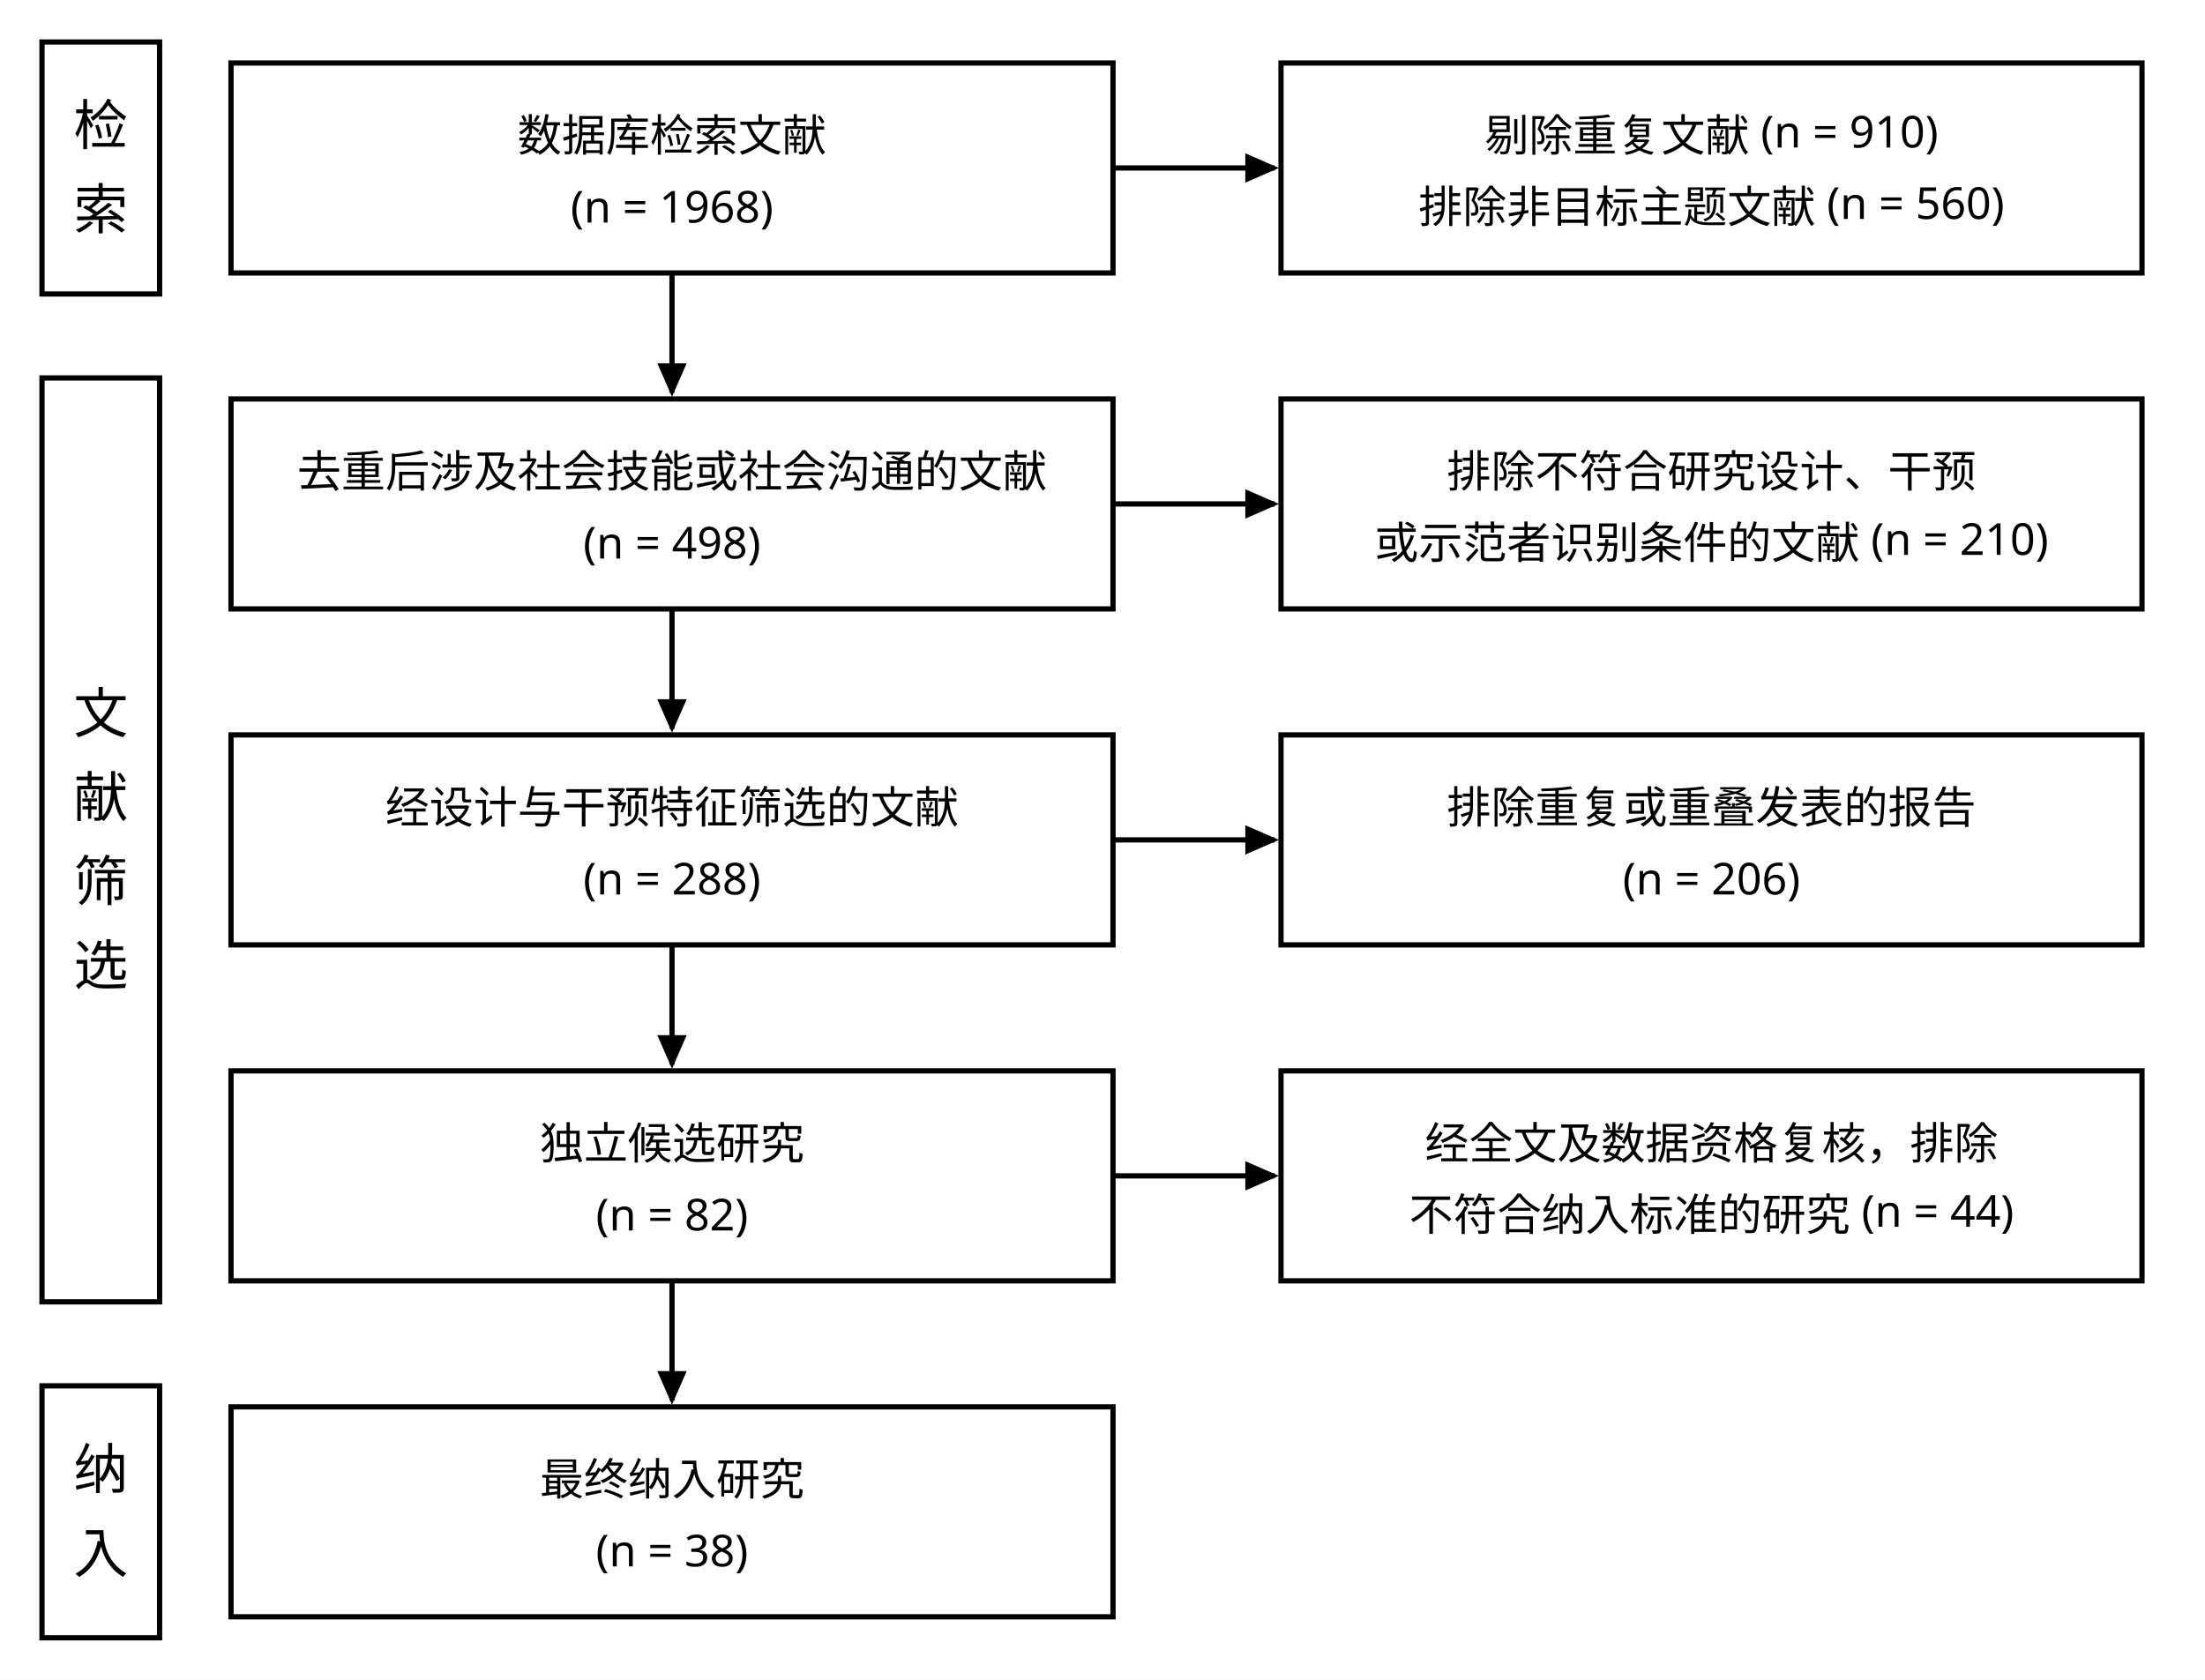
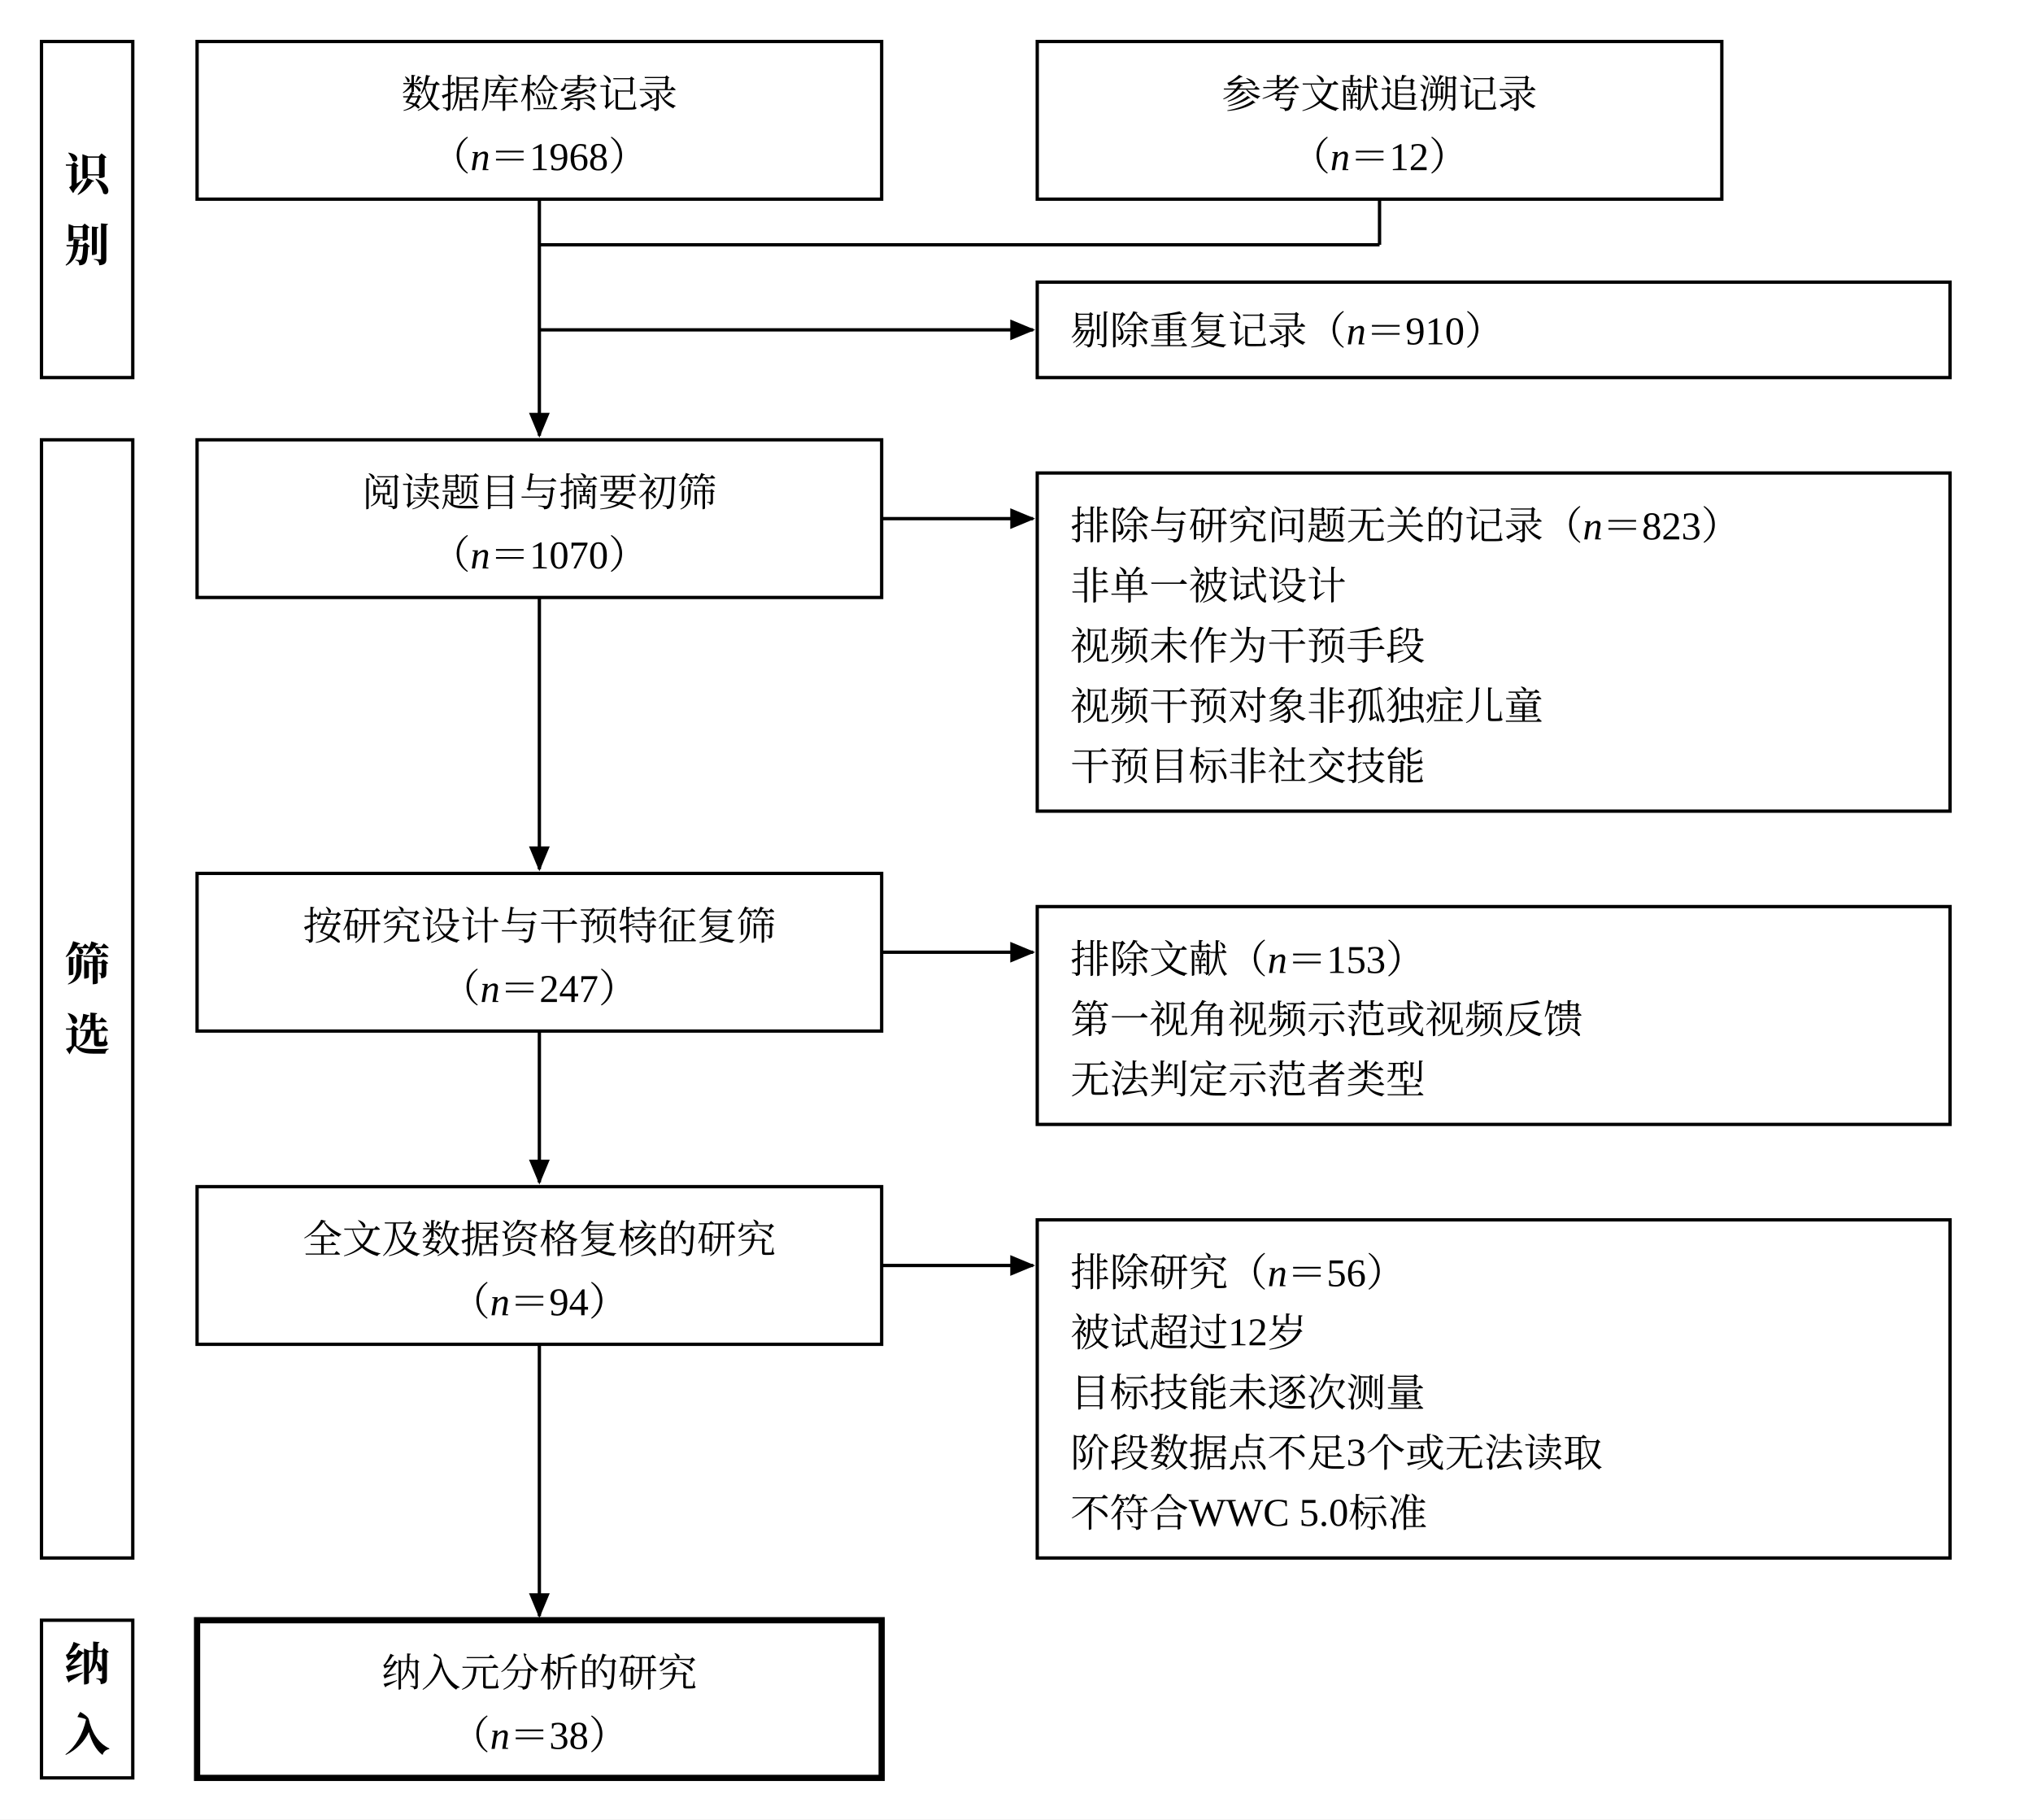
- <svg xmlns="http://www.w3.org/2000/svg" id="fig" width="1050" height="800" viewBox="0 0 1050 800">
+ <svg xmlns="http://www.w3.org/2000/svg" id="fig" width="980" height="877.0" viewBox="0 0 980 877.0">
  <style>
-   text{font-family:"SimHei","Microsoft YaHei","WenQuanYi Zen Hei",sans-serif;font-size:21px;fill:#000}
-   text.stage{font-size:26px}
-   .box{fill:#fff;stroke:#000;stroke-width:2.5}
-   .ln{stroke:#000;stroke-width:2.5;fill:none;marker-end:url(#ar)}
+   text{font-family:"Times New Roman","Liberation Serif","SimSun","宋体","Noto Serif CJK SC",serif;font-size:19px;fill:#000}
+   text.stage{font-size:22px;font-weight:bold}
+   .box{fill:#fff;stroke:#000;stroke-width:1.6}
+   .thick{stroke-width:3}
+   .ln,.ln0{stroke:#000;stroke-width:1.6;fill:none}
+   .ln{marker-end:url(#ar)}
</style>
  <defs>
-     <marker id="ar" markerUnits="userSpaceOnUse" markerWidth="16" markerHeight="14" refX="14" refY="7" orient="auto">
-       <path d="M0,0 L16,7 L0,14 z" fill="#000" />
+     <marker id="ar" markerUnits="userSpaceOnUse" markerWidth="12" markerHeight="10" refX="11" refY="5" orient="auto">
+       <path d="M0,0 L12,5 L0,10 z" fill="#000" />
    </marker>
  </defs>
-   <rect width="1050" height="800" fill="#fff" />
-   <rect class="box" x="110" y="30" width="420" height="100" />
-   <text x="320.0" y="72" text-anchor="middle">数据库检索文献</text>
-   <text x="320.0" y="106" text-anchor="middle">(n = 1968)</text>
-   <rect class="box" x="610" y="30" width="410" height="100" />
-   <text x="815.0" y="72" text-anchor="middle">剔除重复文献 (n = 910)</text>
-   <text x="815.0" y="106" text-anchor="middle">排除非目标主题文献 (n = 560)</text>
-   <line class="ln" x1="530" y1="80.0" x2="607" y2="80.0" />
-   <line class="ln" x1="320.0" y1="130" x2="320.0" y2="187" />
-   <rect class="box" x="110" y="190" width="420" height="100" />
-   <text x="320.0" y="232" text-anchor="middle">去重后涉及社会技能或社会沟通的文献</text>
-   <text x="320.0" y="266" text-anchor="middle">(n = 498)</text>
-   <rect class="box" x="610" y="190" width="410" height="100" />
-   <text x="815.0" y="232" text-anchor="middle">排除不符合研究设计、干预</text>
-   <text x="815.0" y="266" text-anchor="middle">或示范者识别条件的文献 (n = 210)</text>
-   <line class="ln" x1="530" y1="240.0" x2="607" y2="240.0" />
-   <line class="ln" x1="320.0" y1="290" x2="320.0" y2="347" />
-   <rect class="box" x="110" y="350" width="420" height="100" />
-   <text x="320.0" y="392" text-anchor="middle">经设计与干预特征筛选的文献</text>
-   <text x="320.0" y="426" text-anchor="middle">(n = 288)</text>
-   <rect class="box" x="610" y="350" width="410" height="100" />
-   <text x="815.0" y="392" text-anchor="middle">排除重复或重叠发表的报告</text>
-   <text x="815.0" y="426" text-anchor="middle">(n = 206)</text>
-   <line class="ln" x1="530" y1="400.0" x2="607" y2="400.0" />
-   <line class="ln" x1="320.0" y1="450" x2="320.0" y2="507" />
-   <rect class="box" x="110" y="510" width="420" height="100" />
-   <text x="320.0" y="552" text-anchor="middle">独立候选研究</text>
-   <text x="320.0" y="586" text-anchor="middle">(n = 82)</text>
-   <rect class="box" x="610" y="510" width="410" height="100" />
-   <text x="815.0" y="552" text-anchor="middle">经全文及数据资格复核，排除</text>
-   <text x="815.0" y="586" text-anchor="middle">不符合纳入标准的研究 (n = 44)</text>
-   <line class="ln" x1="530" y1="560.0" x2="607" y2="560.0" />
-   <line class="ln" x1="320.0" y1="610" x2="320.0" y2="667" />
-   <rect class="box" x="110" y="670" width="420" height="100" />
-   <text x="320.0" y="712" text-anchor="middle">最终纳入研究</text>
-   <text x="320.0" y="746" text-anchor="middle">(n = 38)</text>
-   <rect class="box" x="20" y="20" width="56" height="120" />
-   <text class="stage" x="48" y="69.0" text-anchor="middle">检</text>
-   <text class="stage" x="48" y="109.0" text-anchor="middle">索</text>
-   <rect class="box" x="20" y="180" width="56" height="440" />
-   <text class="stage" x="48" y="349.0" text-anchor="middle">文</text>
-   <text class="stage" x="48" y="389.0" text-anchor="middle">献</text>
-   <text class="stage" x="48" y="429.0" text-anchor="middle">筛</text>
-   <text class="stage" x="48" y="469.0" text-anchor="middle">选</text>
-   <rect class="box" x="20" y="660" width="56" height="120" />
-   <text class="stage" x="48" y="709.0" text-anchor="middle">纳</text>
-   <text class="stage" x="48" y="749.0" text-anchor="middle">入</text>
+   <rect width="980" height="877.0" fill="#fff" />
+   <rect class="box" x="95" y="20" width="330" height="76" />
+   <text x="260.0" y="52" text-anchor="middle">数据库检索记录</text>
+   <text x="260.0" y="82" text-anchor="middle">（<tspan font-style="italic">n</tspan>＝1968）</text>
+   <rect class="box" x="500" y="20" width="330" height="76" />
+   <text x="665.0" y="52" text-anchor="middle">参考文献追溯记录</text>
+   <text x="665.0" y="82" text-anchor="middle">（<tspan font-style="italic">n</tspan>＝12）</text>
+   <line class="ln0" x1="260.0" y1="96" x2="260.0" y2="118" />
+   <line class="ln0" x1="665.0" y1="96" x2="665.0" y2="118" />
+   <line class="ln0" x1="665.0" y1="118" x2="260.0" y2="118" />
+   <rect class="box" x="500" y="136" width="440" height="46" />
+   <text x="516" y="166">剔除重复记录（<tspan font-style="italic">n</tspan>＝910）</text>
+   <line class="ln" x1="260.0" y1="159.0" x2="498" y2="159.0" />
+   <line class="ln" x1="260.0" y1="118" x2="260.0" y2="210" />
+   <rect class="box" x="95" y="212" width="330" height="76" />
+   <text x="260.0" y="244" text-anchor="middle">阅读题目与摘要初筛</text>
+   <text x="260.0" y="274" text-anchor="middle">（<tspan font-style="italic">n</tspan>＝1070）</text>
+   <rect class="box" x="500" y="228.0" width="440" height="163" />
+   <text x="516" y="260.0">排除与研究问题无关的记录（<tspan font-style="italic">n</tspan>＝823）</text>
+   <text x="516" y="289.0">非单一被试设计</text>
+   <text x="516" y="318.0">视频未作为干预手段</text>
+   <text x="516" y="347.0">视频干预对象非孤独症儿童</text>
+   <text x="516" y="376.0">干预目标非社交技能</text>
+   <line class="ln" x1="425" y1="250.0" x2="498" y2="250.0" />
+   <line class="ln" x1="260.0" y1="288" x2="260.0" y2="419.0" />
+   <rect class="box" x="95" y="421.0" width="330" height="76" />
+   <text x="260.0" y="453.0" text-anchor="middle">按研究设计与干预特征复筛</text>
+   <text x="260.0" y="483.0" text-anchor="middle">（<tspan font-style="italic">n</tspan>＝247）</text>
+   <rect class="box" x="500" y="437.0" width="440" height="105" />
+   <text x="516" y="469.0">排除文献（<tspan font-style="italic">n</tspan>＝153）</text>
+   <text x="516" y="498.0">第一视角视频示范或视频反馈</text>
+   <text x="516" y="527.0">无法判定示范者类型</text>
+   <line class="ln" x1="425" y1="459.0" x2="498" y2="459.0" />
+   <line class="ln" x1="260.0" y1="497.0" x2="260.0" y2="570.0" />
+   <rect class="box" x="95" y="572.0" width="330" height="76" />
+   <text x="260.0" y="604.0" text-anchor="middle">全文及数据资格复核的研究</text>
+   <text x="260.0" y="634.0" text-anchor="middle">（<tspan font-style="italic">n</tspan>＝94）</text>
+   <rect class="box" x="500" y="588.0" width="440" height="163" />
+   <text x="516" y="620.0">排除研究（<tspan font-style="italic">n</tspan>＝56）</text>
+   <text x="516" y="649.0">被试超过12岁</text>
+   <text x="516" y="678.0">目标技能未逐次测量</text>
+   <text x="516" y="707.0">阶段数据点不足3个或无法读取</text>
+   <text x="516" y="736.0">不符合WWC 5.0标准</text>
+   <line class="ln" x1="425" y1="610.0" x2="498" y2="610.0" />
+   <line class="ln" x1="260.0" y1="648.0" x2="260.0" y2="779.0" />
+   <rect class="box thick" x="95" y="781.0" width="330" height="76" />
+   <text x="260.0" y="813.0" text-anchor="middle">纳入元分析的研究</text>
+   <text x="260.0" y="843.0" text-anchor="middle">（<tspan font-style="italic">n</tspan>＝38）</text>
+   <rect class="box" x="20" y="20" width="44" height="162" />
+   <text class="stage" x="42.0" y="92.0" text-anchor="middle">识</text>
+   <text class="stage" x="42.0" y="126.0" text-anchor="middle">别</text>
+   <rect class="box" x="20" y="212" width="44" height="539.0" />
+   <text class="stage" x="42.0" y="472.5" text-anchor="middle">筛</text>
+   <text class="stage" x="42.0" y="506.5" text-anchor="middle">选</text>
+   <rect class="box" x="20" y="781.0" width="44" height="76.0" />
+   <text class="stage" x="42.0" y="810.0" text-anchor="middle">纳</text>
+   <text class="stage" x="42.0" y="844.0" text-anchor="middle">入</text>
</svg>
